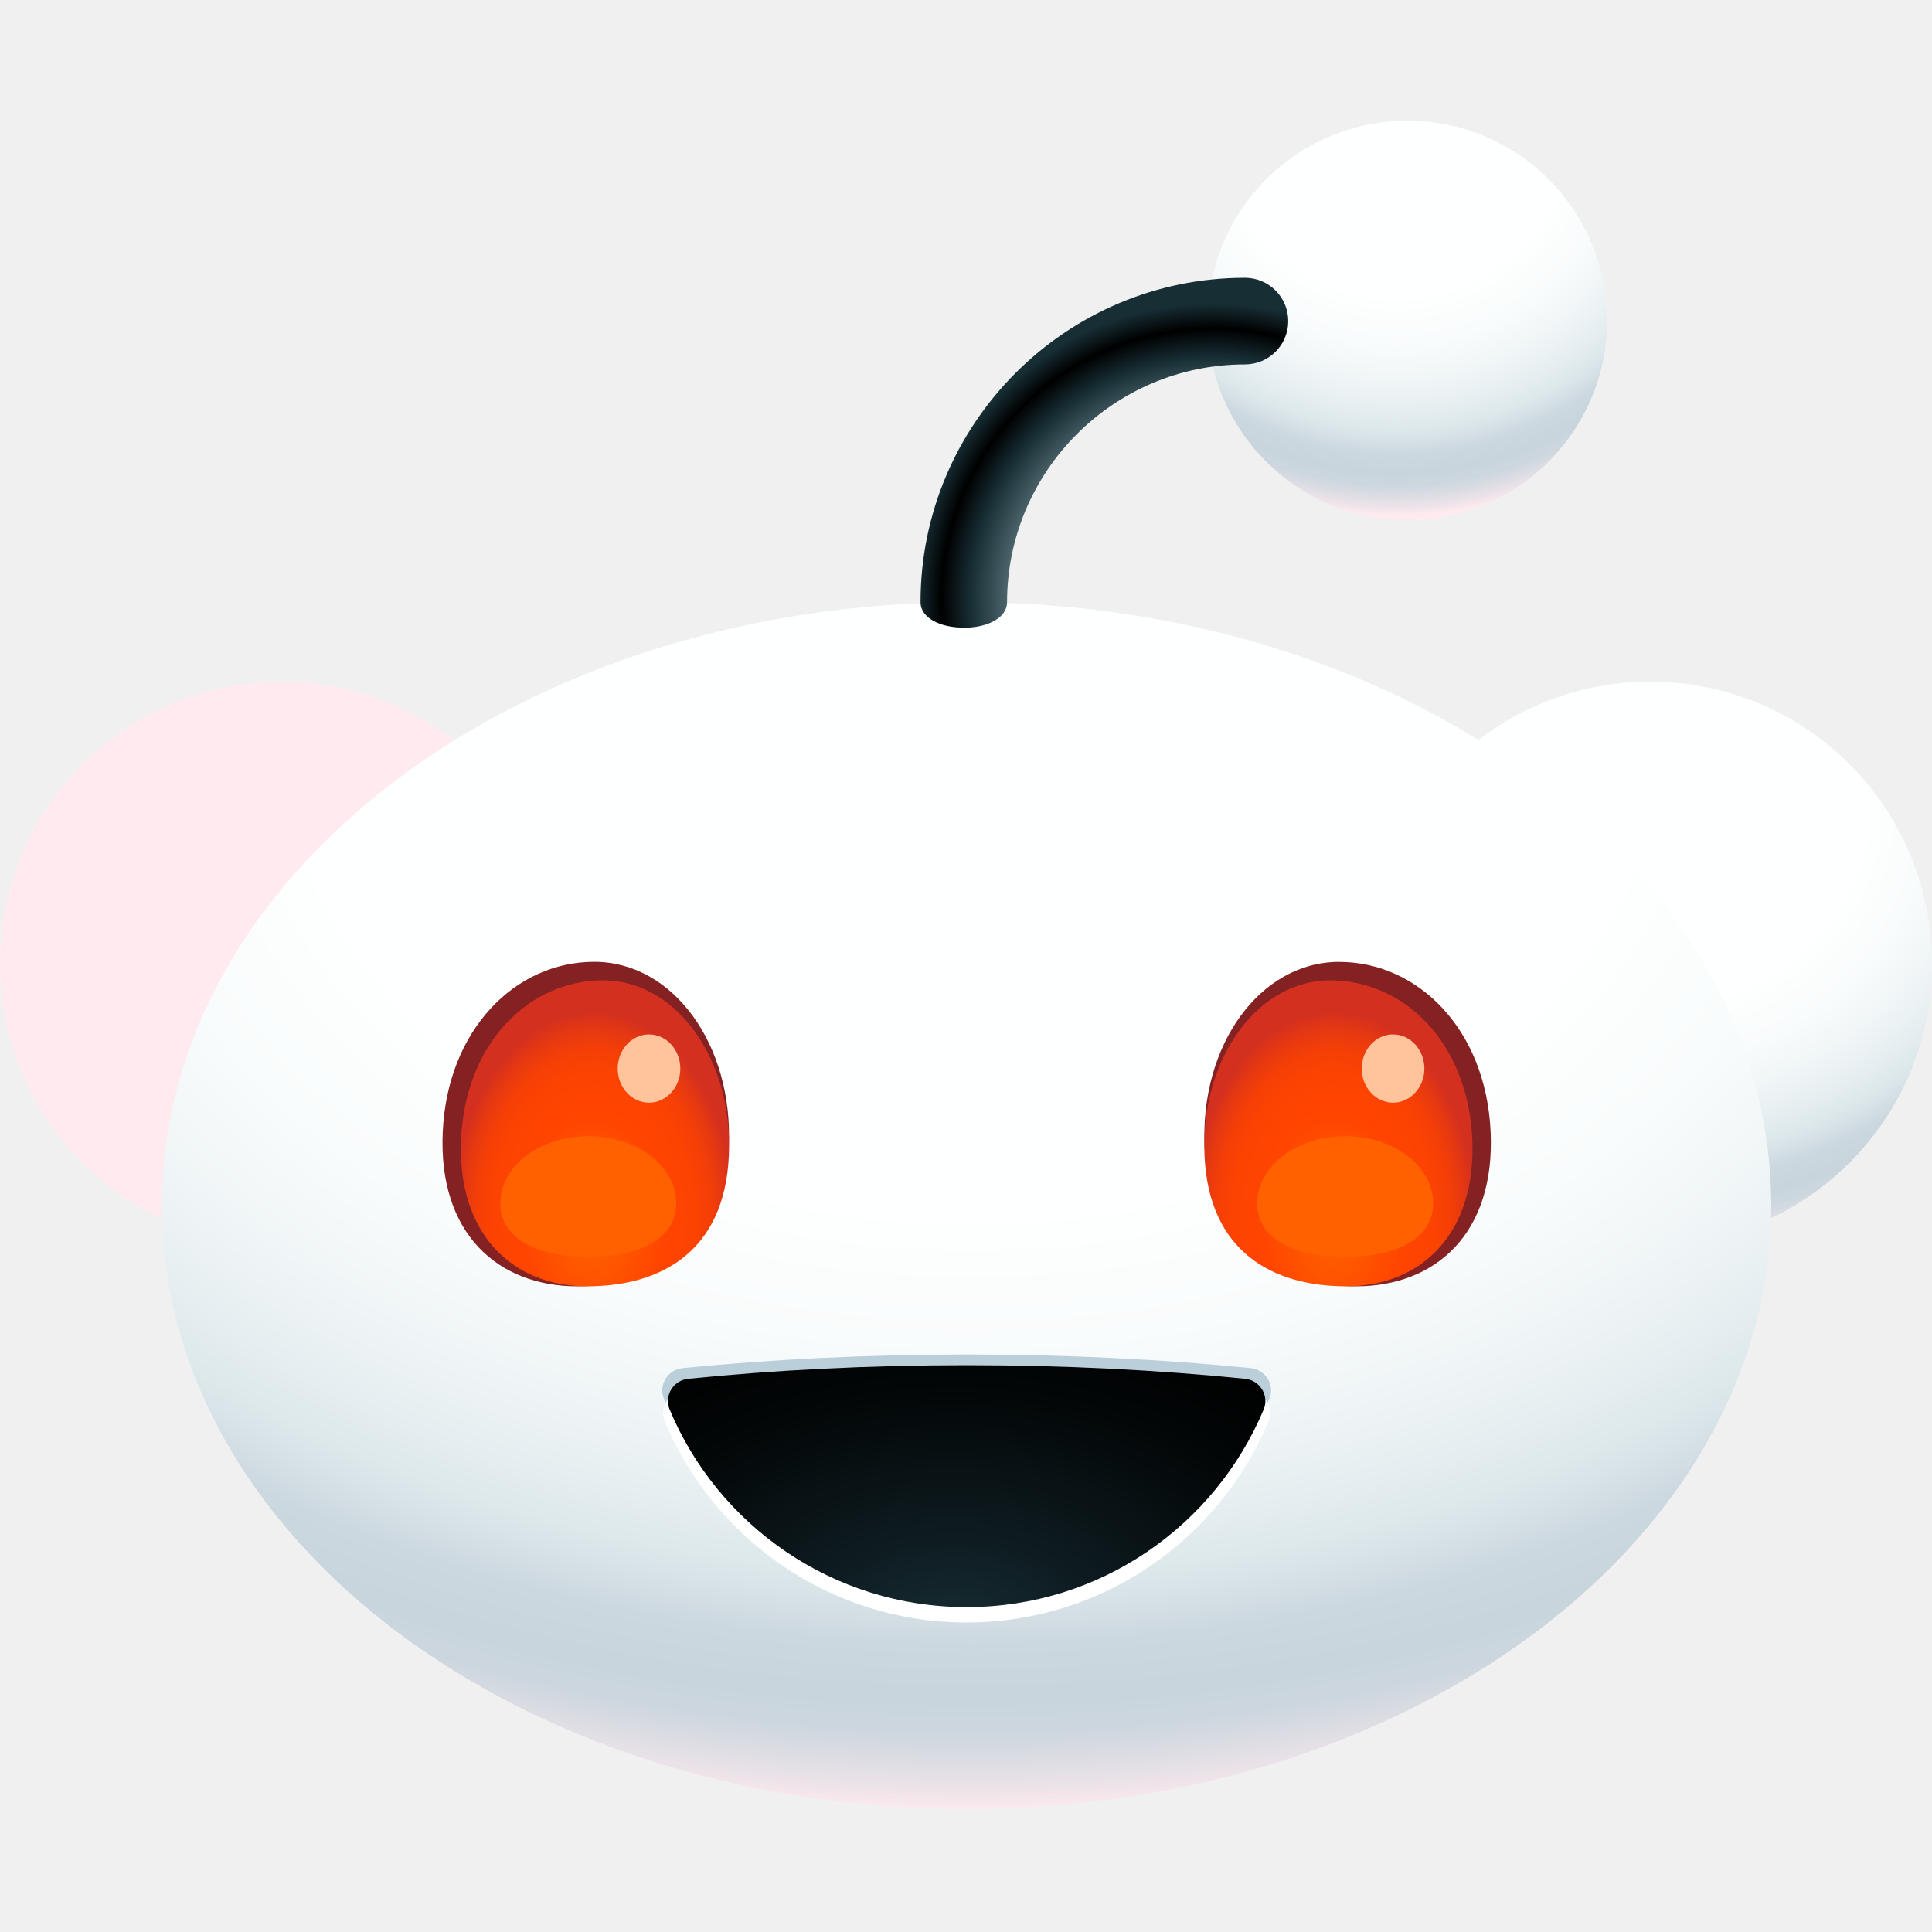
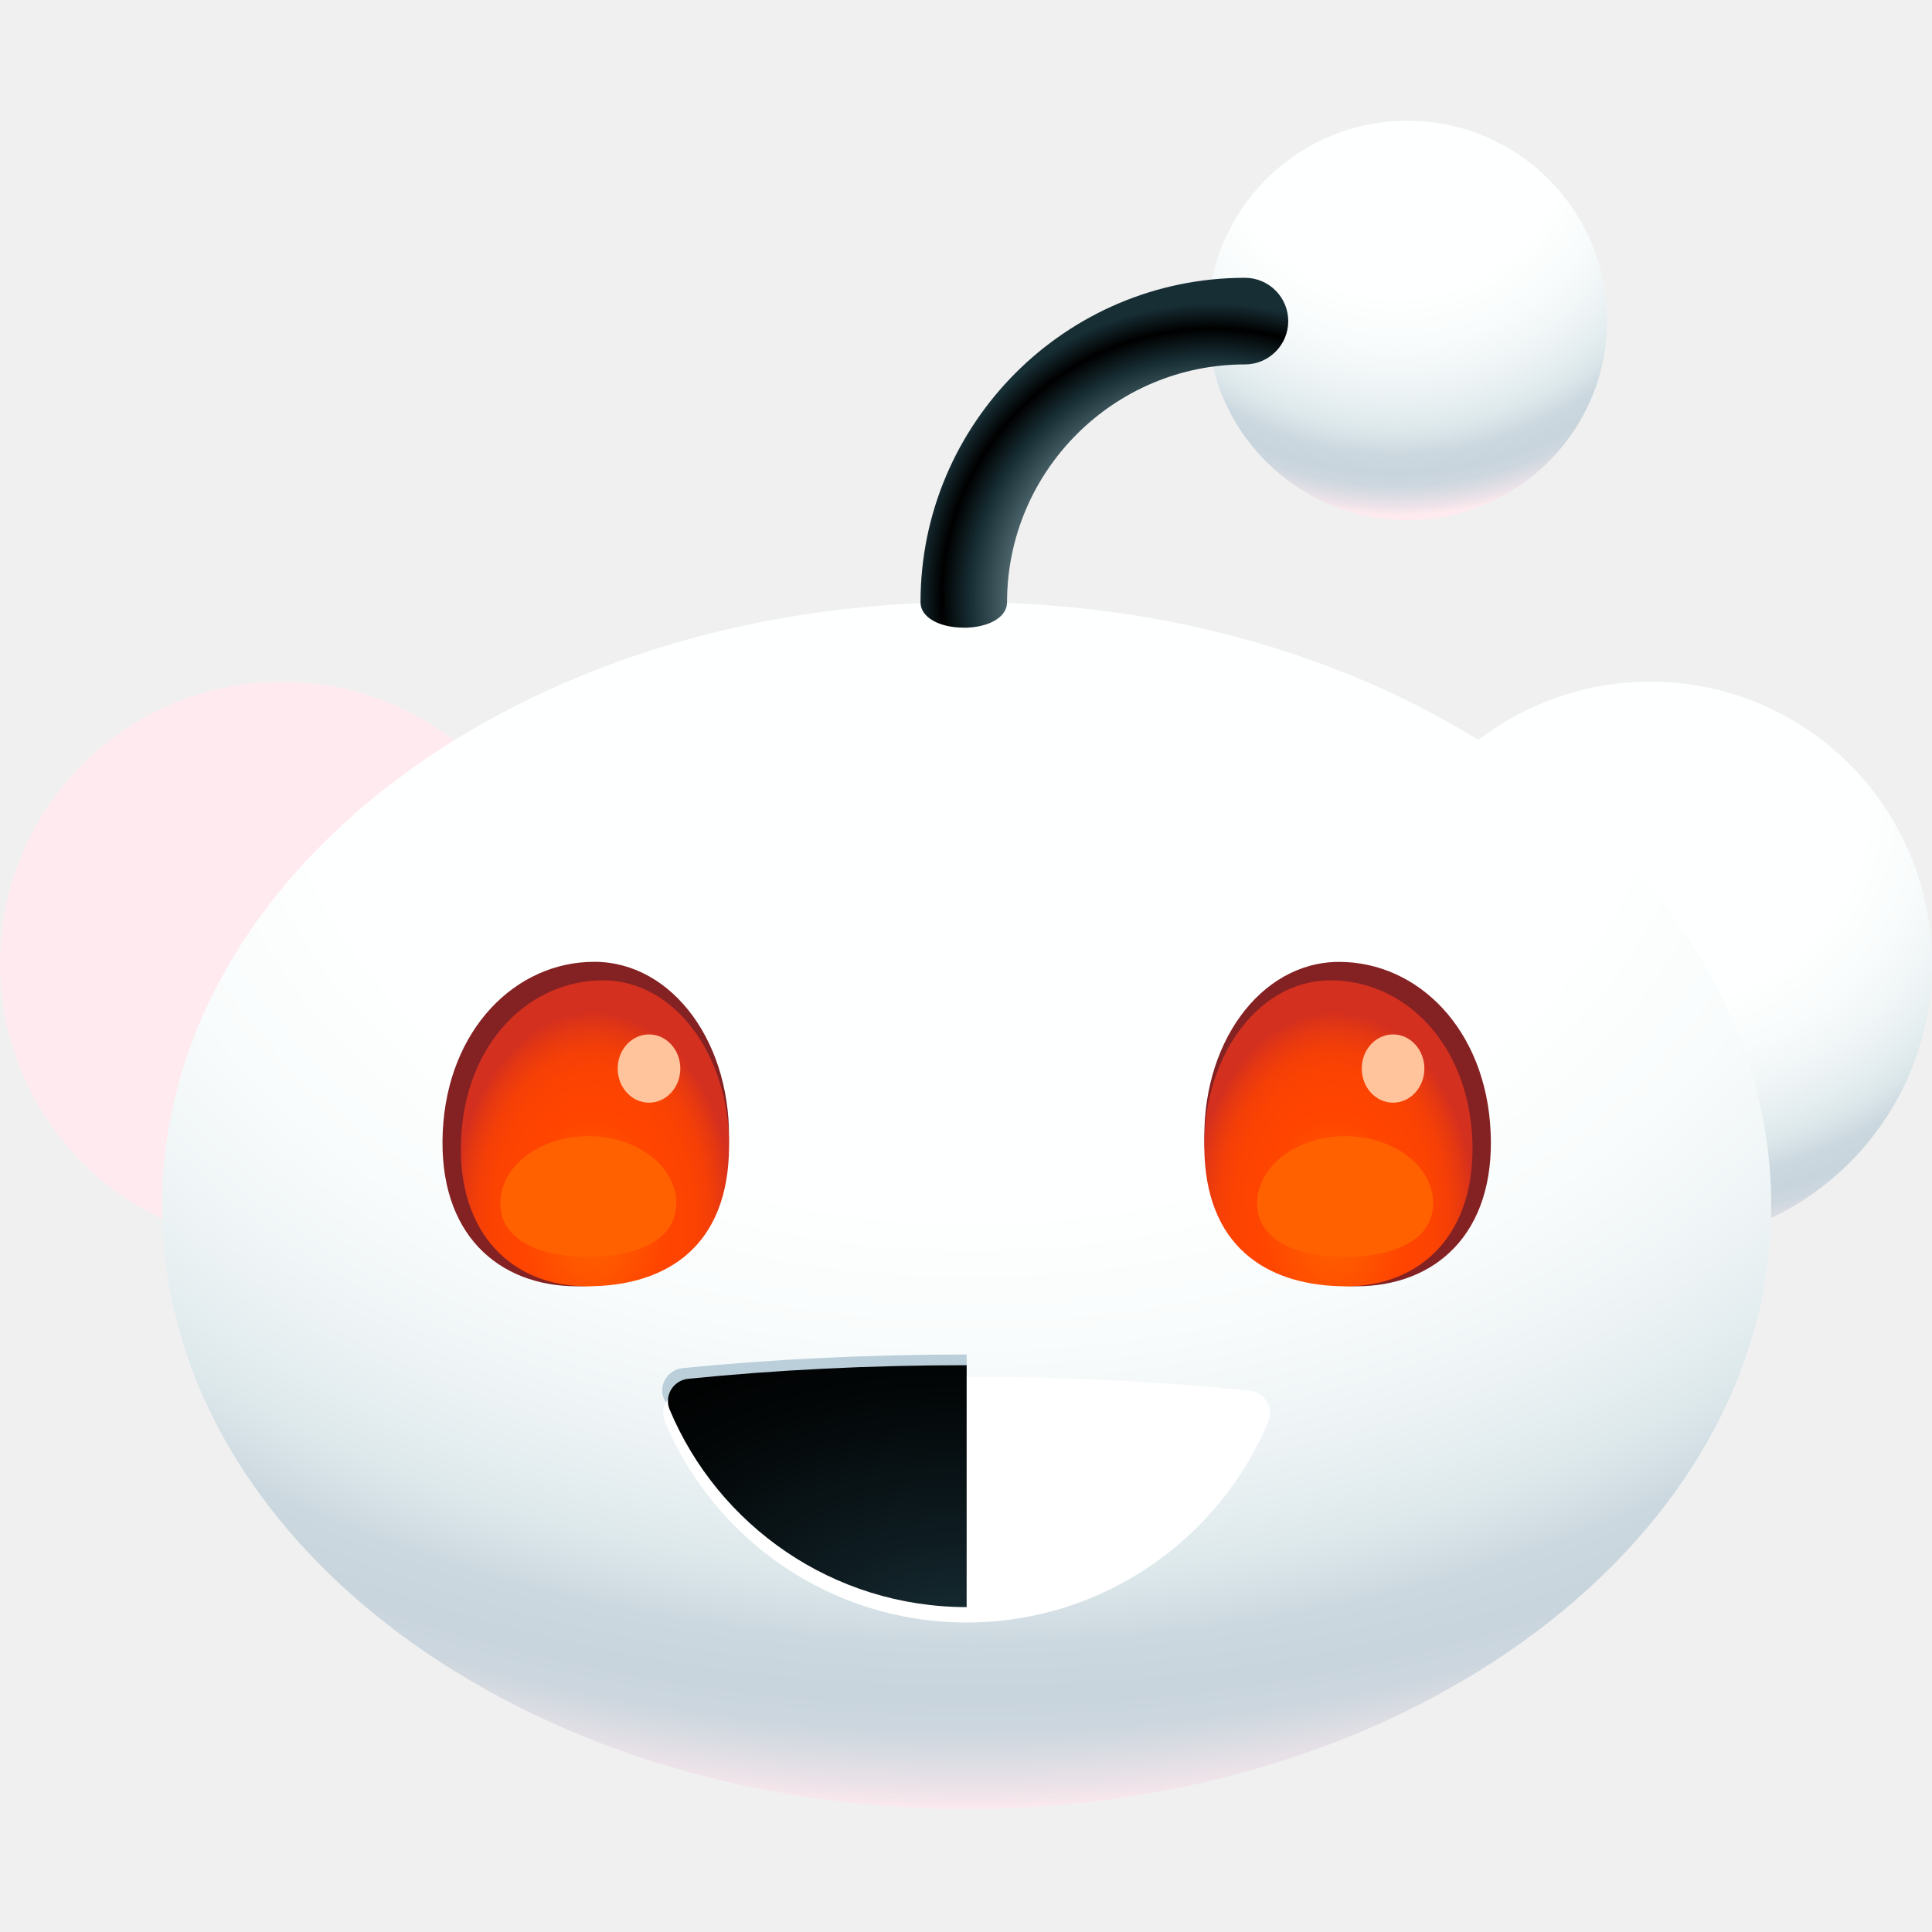
<svg xmlns="http://www.w3.org/2000/svg" xmlns:xlink="http://www.w3.org/1999/xlink" fill="none" height="24" viewBox="0 0 24 24" width="24">
  <linearGradient id="a">
    <stop offset="0" stop-color="#feffff" />
    <stop offset=".4" stop-color="#feffff" />
    <stop offset=".51" stop-color="#f9fcfc" />
    <stop offset=".62" stop-color="#edf3f5" />
    <stop offset=".7" stop-color="#dee9ec" />
    <stop offset=".72" stop-color="#d8e4e8" />
    <stop offset=".76" stop-color="#ccd8df" />
    <stop offset=".8" stop-color="#c8d5dd" />
    <stop offset=".83" stop-color="#ccd6de" />
    <stop offset=".85" stop-color="#d8dbe2" />
    <stop offset=".88" stop-color="#ede3e9" />
    <stop offset=".9" stop-color="#ffebef" />
  </linearGradient>
  <radialGradient id="b" cx="0" cy="0" gradientTransform="matrix(7.01628 0 0 6.12058 20.3529 10.0842)" gradientUnits="userSpaceOnUse" r="1" xlink:href="#a" />
  <radialGradient id="c" cx="0" cy="0" gradientTransform="matrix(.0275256 0 0 .0240117 3.50117 26.208)" gradientUnits="userSpaceOnUse" r="1" xlink:href="#a" />
  <radialGradient id="d" cx="0" cy="0" gradientTransform="matrix(21.1639 0 0 14.8598 12.0759 9.10245)" gradientUnits="userSpaceOnUse" r="1" xlink:href="#a" />
  <linearGradient id="e">
    <stop offset="0" stop-color="#f60" />
    <stop offset=".5" stop-color="#ff4500" />
    <stop offset=".7" stop-color="#fc4301" />
    <stop offset=".82" stop-color="#f43f07" />
    <stop offset=".92" stop-color="#e53812" />
    <stop offset="1" stop-color="#d4301f" />
  </linearGradient>
  <radialGradient id="f" cx="0" cy="0" gradientTransform="matrix(-1.76825 0 -0 -2.59594 16.5661 15.1693)" gradientUnits="userSpaceOnUse" r="1" xlink:href="#e" />
  <radialGradient id="g" cx="0" cy="0" gradientTransform="matrix(1.76825 0 0 2.59594 7.37184 15.1693)" gradientUnits="userSpaceOnUse" r="1" xlink:href="#e" />
  <radialGradient id="h" cx="0" cy="0" gradientTransform="matrix(6.23511 0 0 4.11251 11.8436 20.3155)" gradientUnits="userSpaceOnUse" r="1">
    <stop offset="0" stop-color="#172e35" />
    <stop offset=".29" stop-color="#0e1c21" />
    <stop offset=".73" stop-color="#030708" />
    <stop offset="1" />
  </radialGradient>
  <radialGradient id="i" cx="17.343" cy="1.481" gradientUnits="userSpaceOnUse" r="5.473" xlink:href="#a" />
  <radialGradient id="j" cx="15.061" cy="7.447" gradientUnits="userSpaceOnUse" r="4.486">
    <stop offset=".48" stop-color="#7a9299" />
    <stop offset=".67" stop-color="#172e35" />
    <stop offset=".75" />
    <stop offset=".82" stop-color="#172e35" />
  </radialGradient>
  <path d="m20.499 15.47c1.934 0 3.501-1.567 3.501-3.501s-1.567-3.501-3.501-3.501c-1.933 0-3.501 1.567-3.501 3.501s1.567 3.501 3.501 3.501z" fill="url(#b)" />
  <path d="m3.501 15.47c1.934 0 3.501-1.567 3.501-3.501s-1.567-3.501-3.501-3.501c-1.934 0-3.501 1.567-3.501 3.501s1.567 3.501 3.501 3.501z" fill="url(#c)" />
  <path d="m12.008 22.473c5.52 0 9.995-3.356 9.995-7.496s-4.475-7.496-9.995-7.496c-5.52 0-9.995 3.356-9.995 7.496s4.475 7.496 9.995 7.496z" fill="url(#d)" />
  <path d="m9.053 14.248c-.059 1.27-.902 1.731-1.882 1.731s-1.73-.65-1.671-1.92c.059-1.27.902-2.111 1.882-2.111s1.73 1.03 1.671 2.299z" fill="#842123" />
  <path d="m18.517 14.059c.059 1.27-.69 1.92-1.671 1.92-.982 0-1.825-.46-1.882-1.731-.059-1.27.69-2.299 1.671-2.299.982 0 1.825.84 1.882 2.111z" fill="#842123" />
  <path d="m14.963 14.359c.055 1.189.843 1.62 1.762 1.62s1.619-.645 1.564-1.834c-.055-1.189-.843-1.967-1.762-1.967-.918 0-1.619.992-1.564 2.181z" fill="url(#f)" />
  <path d="m9.054 14.359c-.055 1.189-.843 1.62-1.762 1.62-.918 0-1.619-.645-1.564-1.834.055-1.189.843-1.967 1.762-1.967.918 0 1.619.992 1.564 2.181z" fill="url(#g)" />
-   <path d="m12.008 16.826c-1.239 0-2.427.06-3.526.169-.187.019-.307.21-.234.381.615 1.442 2.066 2.455 3.76 2.455s3.144-1.013 3.76-2.455c.073-.171-.046-.362-.234-.381-1.099-.109-2.286-.169-3.526-.169z" fill="#bbcfda" />
+   <path d="m12.008 16.826c-1.239 0-2.427.06-3.526.169-.187.019-.307.21-.234.381.615 1.442 2.066 2.455 3.76 2.455cdn.144-1.013 3.76-2.455c.073-.171-.046-.362-.234-.381-1.099-.109-2.286-.169-3.526-.169z" fill="#bbcfda" />
  <path d="m12.008 17.102c-1.236 0-2.42.061-3.515.172-.187.019-.306.213-.233.387.614 1.465 2.06 2.494 3.747 2.494 1.687 0 3.135-1.03 3.748-2.494.073-.173-.046-.368-.233-.387-1.095-.111-2.279-.172-3.515-.172z" fill="#fff" />
-   <path d="m12.008 16.959c-1.216 0-2.381.06-3.46.169-.184.019-.301.21-.23.381.603 1.442 2.028 2.455 3.69 2.455s3.085-1.013 3.69-2.455c.071-.171-.046-.362-.23-.381-1.078-.109-2.243-.169-3.46-.169z" fill="url(#h)" />
+   <path d="m12.008 16.959c-1.216 0-2.381.06-3.46.169-.184.019-.301.21-.23.381.603 1.442 2.028 2.455 3.69 2.455cdn.085-1.013 3.69-2.455c.071-.171-.046-.362-.23-.381-1.078-.109-2.243-.169-3.46-.169z" fill="url(#h)" />
  <path d="m17.483 6.462c1.37 0 2.481-1.111 2.481-2.481s-1.111-2.481-2.481-2.481-2.481 1.111-2.481 2.481 1.111 2.481 2.481 2.481z" fill="url(#i)" />
  <path d="m11.973 7.797c-.298 0-.538-.124-.538-.316 0-2.223 1.808-4.03 4.03-4.03.297 0 .538.241.538.538s-.241.538-.538.538c-1.629 0-2.955 1.326-2.955 2.955 0 .192-.241.316-.538.316z" fill="url(#j)" />
  <path d="m8.401 14.947c0 .46-.49.666-1.093.666s-1.093-.206-1.093-.666c0-.46.49-.833 1.093-.833s1.093.372 1.093.833z" fill="#ff6101" />
  <path d="m17.803 14.947c0 .46-.49.666-1.093.666-.603 0-1.093-.206-1.093-.666 0-.46.49-.833 1.093-.833.603 0 1.093.372 1.093.833z" fill="#ff6101" />
  <g fill="#ffc49c">
    <path d="m8.062 13.698c.215 0 .389-.19.389-.424 0-.234-.174-.424-.389-.424s-.389.19-.389.424c0 .234.174.424.389.424z" />
    <path d="m17.305 13.698c.215 0 .389-.19.389-.424 0-.234-.174-.424-.389-.424s-.389.19-.389.424c0 .234.174.424.389.424z" />
  </g>
</svg>
